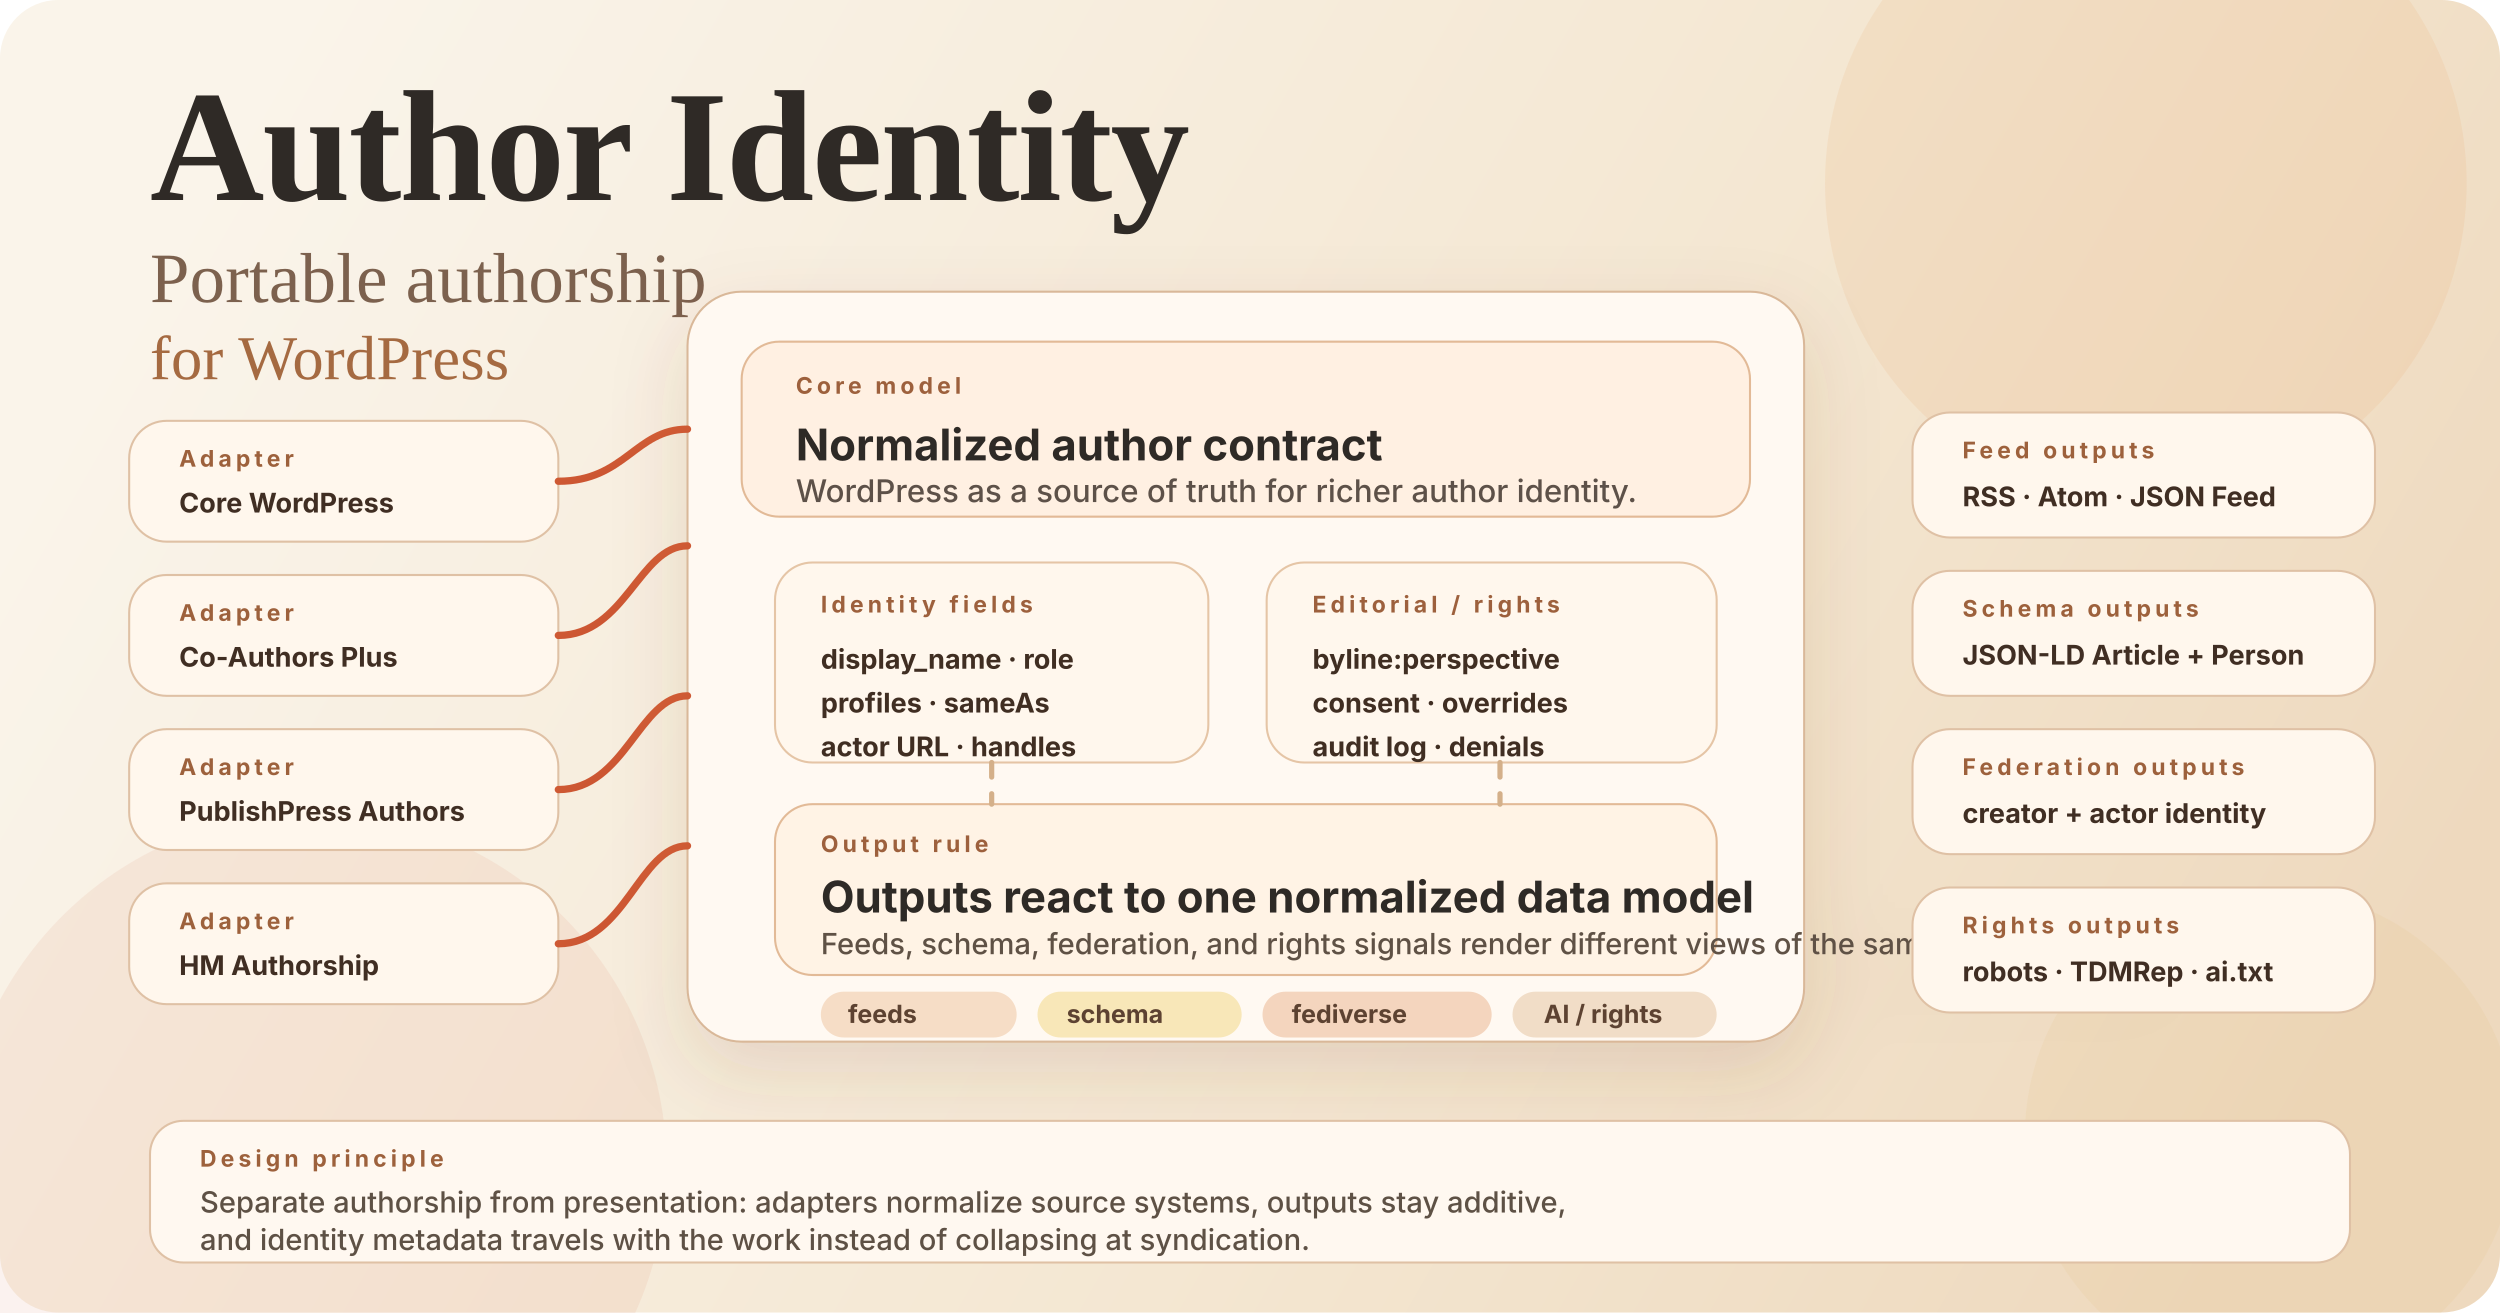
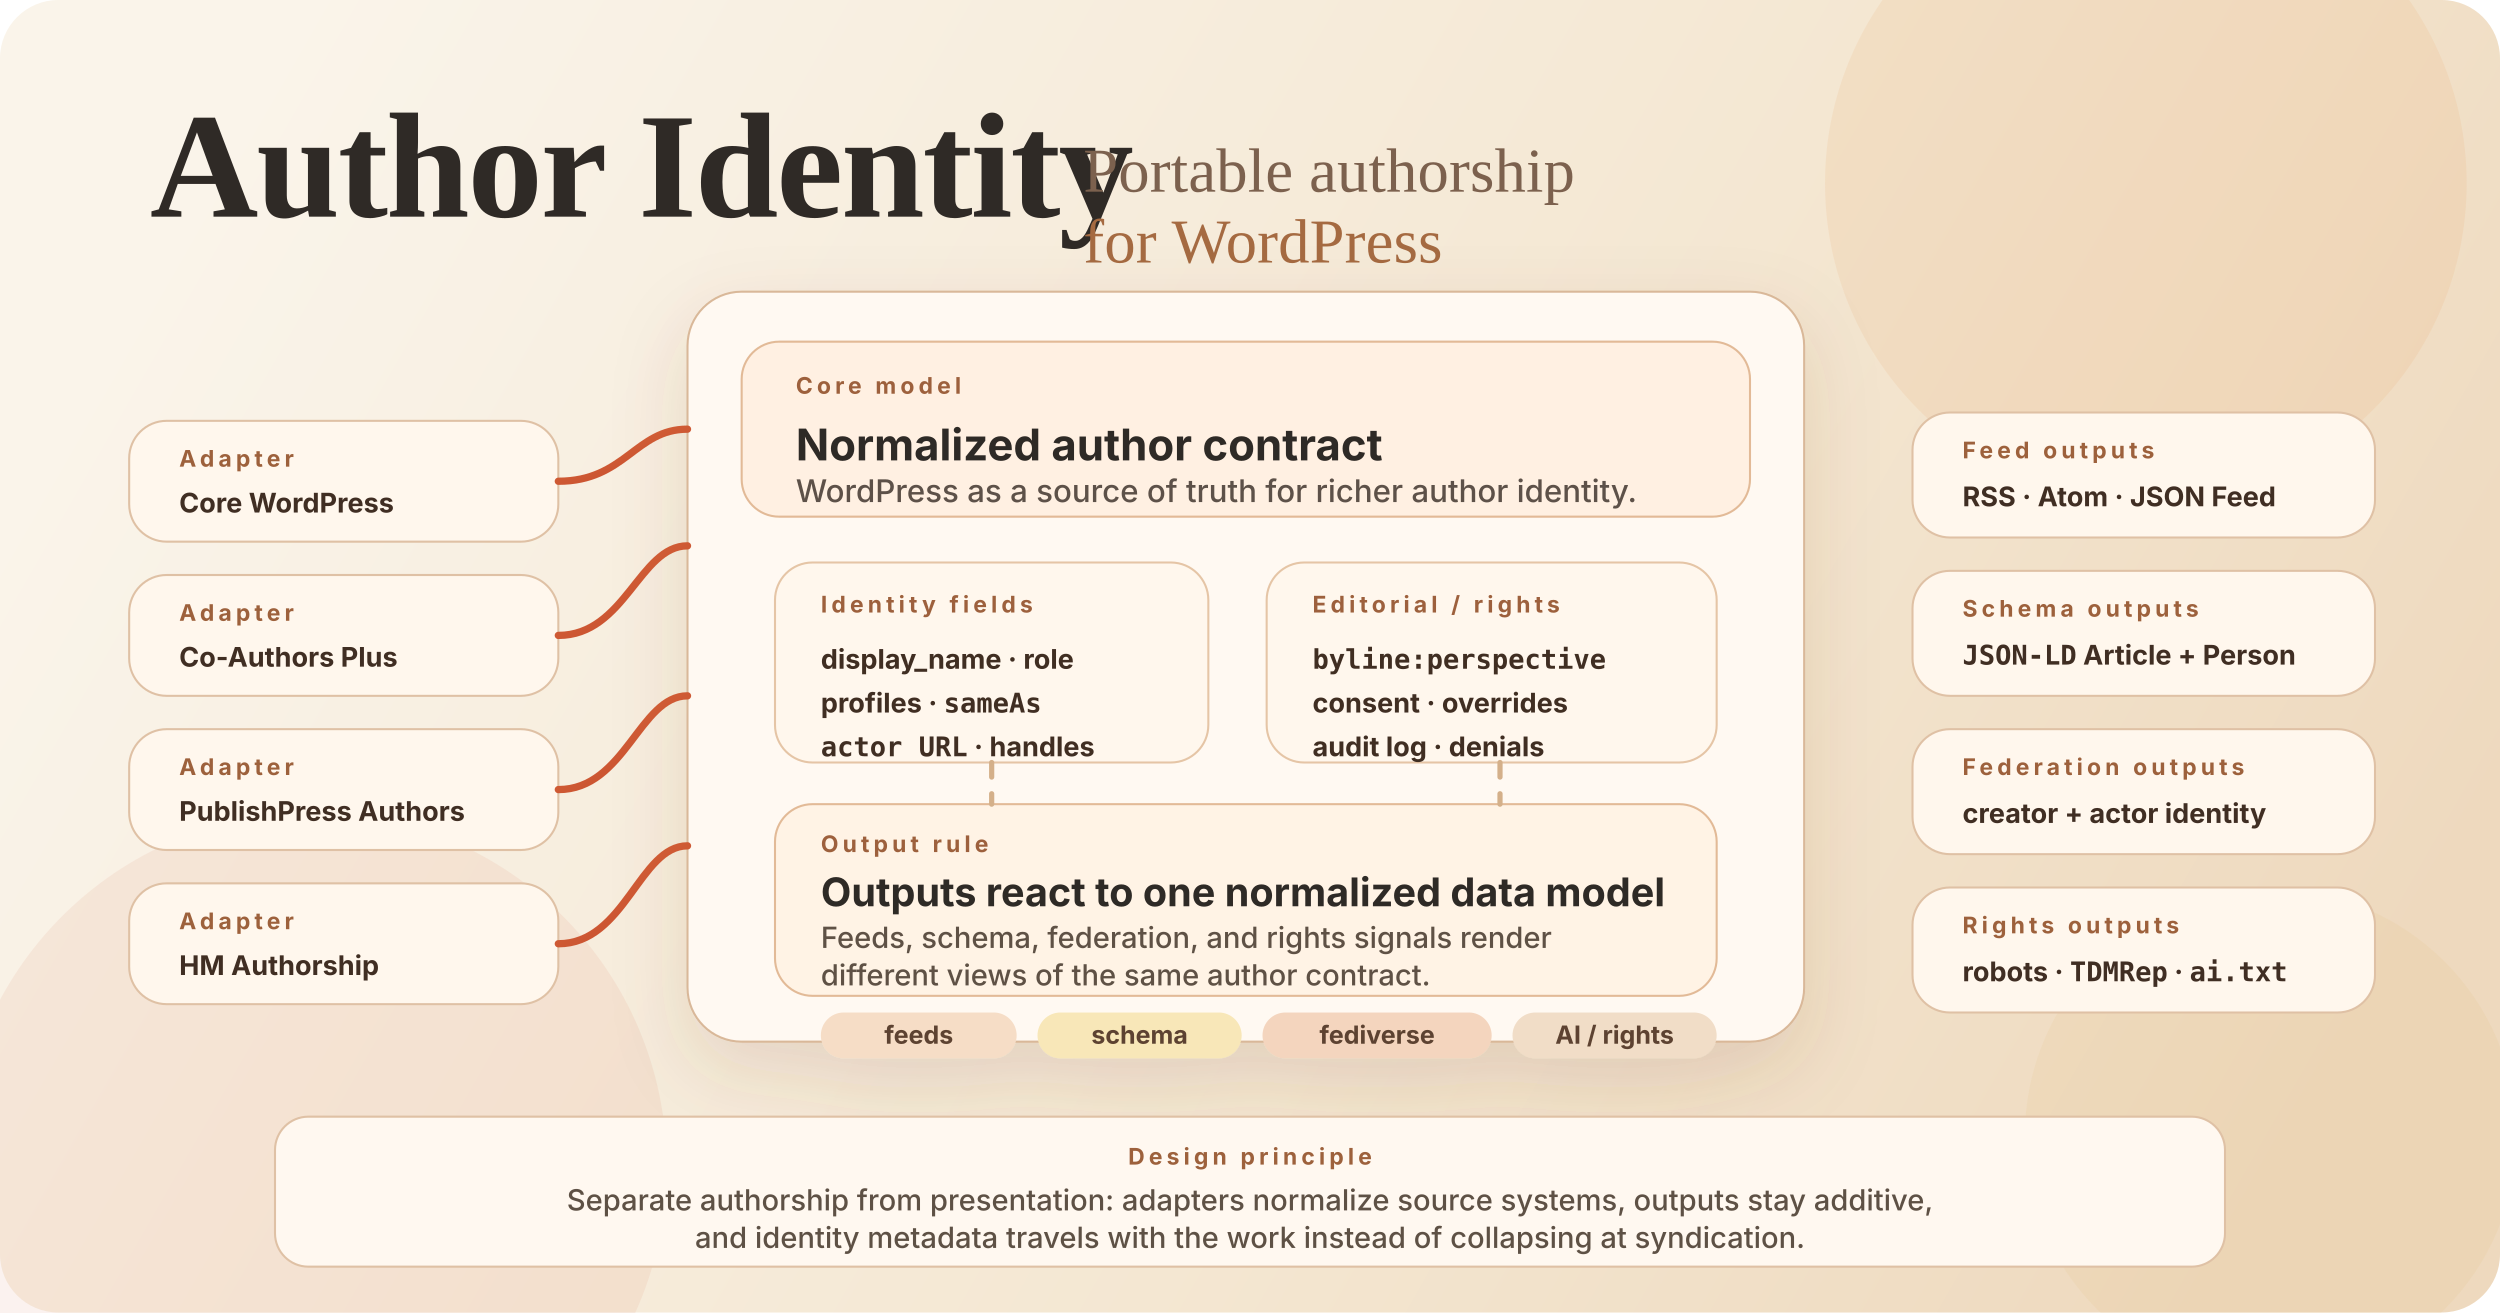
<svg xmlns="http://www.w3.org/2000/svg" width="1200" height="630" viewBox="0 0 1200 630" fill="none" role="img" aria-labelledby="title desc">
  <defs>
    <linearGradient id="bg" x1="120" y1="40" x2="1080" y2="590" gradientUnits="userSpaceOnUse">
      <stop stop-color="#FAF4EA" />
      <stop offset="0.6" stop-color="#F4E7D2" />
      <stop offset="1" stop-color="#EED9BE" />
    </linearGradient>
    <linearGradient id="warmAccent" x1="0" y1="0" x2="1" y2="1">
      <stop stop-color="#D96B3B" />
      <stop offset="1" stop-color="#C3472C" />
    </linearGradient>
    <linearGradient id="goldAccent" x1="0" y1="0" x2="1" y2="1">
      <stop stop-color="#D8A94B" />
      <stop offset="1" stop-color="#C98B2E" />
    </linearGradient>
    <filter id="shadow" x="-20%" y="-20%" width="140%" height="140%">
      <feDropShadow dx="0" dy="14" stdDeviation="18" flood-color="#7F4C27" flood-opacity="0.14" />
    </filter>
    <style>
      .eyebrow{font:700 11px ui-sans-serif,system-ui,-apple-system,BlinkMacSystemFont,"Segoe UI",sans-serif;letter-spacing:.18em;text-transform:uppercase;fill:#9D613C}
-       .hero-title{font:700 76px Baskerville,"Libre Baskerville","Times New Roman",serif;fill:#2F2A26;letter-spacing:-0.9px}
-       .hero-subtitle{font:400 34px Baskerville,"Libre Baskerville","Times New Roman",serif;fill:#7C614E;letter-spacing:0.1px}
+       .hero-title{font:700 72px Baskerville,"Libre Baskerville","Times New Roman",serif;fill:#2F2A26;letter-spacing:-0.9px}
+       .hero-subtitle{font:400 30px Baskerville,"Libre Baskerville","Times New Roman",serif;fill:#7C614E;letter-spacing:0.1px}
      .hero-third{font:400 30px Baskerville,"Libre Baskerville","Times New Roman",serif;fill:#A56A41;letter-spacing:0.1px}
      .title{font:700 21px ui-sans-serif,system-ui,-apple-system,BlinkMacSystemFont,"Segoe UI",sans-serif;fill:#2F2A26}
      .subtitle{font:500 15px ui-sans-serif,system-ui,-apple-system,BlinkMacSystemFont,"Segoe UI",sans-serif;fill:#5D5148}
      .chip{font:700 13px ui-sans-serif,system-ui,-apple-system,BlinkMacSystemFont,"Segoe UI",sans-serif;fill:#402E23}
      .small{font:700 12px ui-sans-serif,system-ui,-apple-system,BlinkMacSystemFont,"Segoe UI",sans-serif;fill:#5D4330}
+       .output-title{font:700 19px ui-sans-serif,system-ui,-apple-system,BlinkMacSystemFont,"Segoe UI",sans-serif;fill:#2F2A26}
      .body{font:500 14px ui-sans-serif,system-ui,-apple-system,BlinkMacSystemFont,"Segoe UI",sans-serif;fill:#5E5145}
+       .code{font-family:ui-monospace,SFMono-Regular,Menlo,Consolas,monospace}
    </style>
  </defs>
  <rect width="1200" height="630" rx="28" fill="url(#bg)" />
  <circle cx="1030" cy="88" r="154" fill="#E79A58" opacity="0.12" />
  <circle cx="150" cy="560" r="170" fill="#D05538" opacity="0.08" />
  <circle cx="1090" cy="545" r="118" fill="#D8A94B" opacity="0.08" />
-   <text x="72" y="96" class="hero-title">Author Identity</text>
-   <text x="72" y="145" class="hero-subtitle">Portable authorship</text>
-   <text x="72" y="182" class="hero-third">for WordPress</text>
+   <text x="72" y="104" class="hero-title">Author Identity</text>
+   <text x="520" y="92" class="hero-subtitle">Portable authorship</text>
+   <text x="520" y="126" class="hero-third">for WordPress</text>
  <g filter="url(#shadow)">
    <rect x="330" y="140" width="536" height="360" rx="26" fill="#FFF9F2" stroke="#D9B899" />
    <rect x="356" y="164" width="484" height="84" rx="18" fill="#FFF0E2" stroke="#E2BA97" />
    <text x="382" y="189" class="eyebrow">Core model</text>
    <text x="382" y="221" class="title">Normalized author contract</text>
    <text x="382" y="241" class="subtitle">WordPress as a source of truth for richer author identity.</text>
    <g>
      <rect x="372" y="270" width="208" height="96" rx="18" fill="#FFF7ED" stroke="#E5C5A6" />
      <text x="394" y="294" class="eyebrow">Identity fields</text>
      <text x="394" y="321" class="chip">display_name · role</text>
-       <text x="394" y="342" class="chip">profiles · sameAs</text>
-       <text x="394" y="363" class="chip">actor URL · handles</text>
+       <text x="394" y="342" class="chip">profiles · <tspan class="code">sameAs</tspan>
+       </text>
+       <text x="394" y="363" class="chip">
+         <tspan class="code">actor URL</tspan> · handles</text>
    </g>
    <g>
      <rect x="608" y="270" width="216" height="96" rx="18" fill="#FFF7ED" stroke="#E5C5A6" />
      <text x="630" y="294" class="eyebrow">Editorial / rights</text>
-       <text x="630" y="321" class="chip">byline:perspective</text>
+       <text x="630" y="321" class="chip">
+         <tspan class="code">byline:perspective</tspan>
+       </text>
      <text x="630" y="342" class="chip">consent · overrides</text>
      <text x="630" y="363" class="chip">audit log · denials</text>
    </g>
    <g>
-       <rect x="372" y="386" width="452" height="82" rx="18" fill="#FFF3E5" stroke="#E2BA97" />
+       <rect x="372" y="386" width="452" height="92" rx="18" fill="#FFF3E5" stroke="#E2BA97" />
      <text x="394" y="409" class="eyebrow">Output rule</text>
-       <text x="394" y="438" class="title">Outputs react to one normalized data model</text>
-       <text x="394" y="458" class="body">Feeds, schema, federation, and rights signals render different views of the same author contract.</text>
+       <text x="394" y="435" class="output-title">Outputs react to one normalized data model</text>
+       <text x="394" y="455" class="body">Feeds, schema, federation, and rights signals render</text>
+       <text x="394" y="473" class="body">different views of the same author contract.</text>
    </g>
-     <g transform="translate(394 476)">
+     <g transform="translate(394 486)">
      <rect width="94" height="22" rx="11" fill="#F6DDC6" />
-       <text x="13" y="15" class="small">feeds</text>
+       <text x="47" y="15" text-anchor="middle" class="small">feeds</text>
    </g>
-     <g transform="translate(498 476)">
+     <g transform="translate(498 486)">
      <rect width="98" height="22" rx="11" fill="#F8E7B8" />
-       <text x="14" y="15" class="small">schema</text>
+       <text x="49" y="15" text-anchor="middle" class="small">schema</text>
    </g>
-     <g transform="translate(606 476)">
+     <g transform="translate(606 486)">
      <rect width="110" height="22" rx="11" fill="#F4D5BE" />
-       <text x="14" y="15" class="small">fediverse</text>
+       <text x="55" y="15" text-anchor="middle" class="small">fediverse</text>
    </g>
-     <g transform="translate(726 476)">
+     <g transform="translate(726 486)">
      <rect width="98" height="22" rx="11" fill="#F1DDC7" />
-       <text x="15" y="15" class="small">AI / rights</text>
+       <text x="49" y="15" text-anchor="middle" class="small">AI / rights</text>
    </g>
  </g>
  <g>
    <rect x="62" y="202" width="206" height="58" rx="18" fill="#FFF7ED" stroke="#DFC1A5" />
    <text x="86" y="224" class="eyebrow">Adapter</text>
    <text x="86" y="246" class="chip">Core WordPress</text>
    <rect x="62" y="276" width="206" height="58" rx="18" fill="#FFF7ED" stroke="#DFC1A5" />
    <text x="86" y="298" class="eyebrow">Adapter</text>
    <text x="86" y="320" class="chip">Co-Authors Plus</text>
    <rect x="62" y="350" width="206" height="58" rx="18" fill="#FFF7ED" stroke="#DFC1A5" />
    <text x="86" y="372" class="eyebrow">Adapter</text>
    <text x="86" y="394" class="chip">PublishPress Authors</text>
    <rect x="62" y="424" width="206" height="58" rx="18" fill="#FFF7ED" stroke="#DFC1A5" />
    <text x="86" y="446" class="eyebrow">Adapter</text>
    <text x="86" y="468" class="chip">HM Authorship</text>
  </g>
  <g>
    <rect x="918" y="198" width="222" height="60" rx="18" fill="#FFF7ED" stroke="#DFC1A5" />
    <text x="942" y="220" class="eyebrow">Feed outputs</text>
    <text x="942" y="243" class="chip">RSS · Atom · JSON Feed</text>
    <rect x="918" y="274" width="222" height="60" rx="18" fill="#FFF7ED" stroke="#DFC1A5" />
    <text x="942" y="296" class="eyebrow">Schema outputs</text>
-     <text x="942" y="319" class="chip">JSON-LD Article + Person</text>
+     <text x="942" y="319" class="chip">
+       <tspan class="code">JSON-LD</tspan> Article + Person</text>
    <rect x="918" y="350" width="222" height="60" rx="18" fill="#FFF7ED" stroke="#DFC1A5" />
    <text x="942" y="372" class="eyebrow">Federation outputs</text>
    <text x="942" y="395" class="chip">creator + actor identity</text>
    <rect x="918" y="426" width="222" height="60" rx="18" fill="#FFF7ED" stroke="#DFC1A5" />
    <text x="942" y="448" class="eyebrow">Rights outputs</text>
-     <text x="942" y="471" class="chip">robots · TDMRep · ai.txt</text>
+     <text x="942" y="471" class="chip">robots · <tspan class="code">TDMRep</tspan> · <tspan class="code">ai.txt</tspan>
+     </text>
  </g>
  <g stroke-linecap="round" stroke-linejoin="round" fill="none">
    <path d="M268 231C300 231 305 206 330 206" stroke="url(#warmAccent)" stroke-width="3.5" />
    <path d="M268 305C300 305 307 262 330 262" stroke="url(#warmAccent)" stroke-width="3.5" />
    <path d="M268 379C300 379 307 334 330 334" stroke="url(#warmAccent)" stroke-width="3.5" />
    <path d="M268 453C300 453 307 406 330 406" stroke="url(#warmAccent)" stroke-width="3.5" />
    <path d="M866 228C892 228 900 228 918 228" stroke="url(#goldAccent)" stroke-width="3.5" />
    <path d="M866 304C892 304 900 304 918 304" stroke="url(#goldAccent)" stroke-width="3.5" />
    <path d="M866 380C892 380 900 380 918 380" stroke="url(#goldAccent)" stroke-width="3.5" />
    <path d="M866 456C892 456 900 456 918 456" stroke="url(#goldAccent)" stroke-width="3.5" />
    <path d="M476 366V386" stroke="#D4B08A" stroke-width="2.5" stroke-dasharray="7 8" />
    <path d="M720 366V386" stroke="#D4B08A" stroke-width="2.5" stroke-dasharray="7 8" />
  </g>
  <g>
-     <rect x="72" y="538" width="1056" height="68" rx="16" fill="#FFF8F0" stroke="#DFC1A5" />
-     <text x="96" y="560" class="eyebrow">Design principle</text>
-     <text x="96" y="582" class="body">Separate authorship from presentation: adapters normalize source systems, outputs stay additive,</text>
-     <text x="96" y="600" class="body">and identity metadata travels with the work instead of collapsing at syndication.</text>
+     <rect x="132" y="536" width="936" height="72" rx="16" fill="#FFF8F0" stroke="#DFC1A5" />
+     <text x="600" y="559" text-anchor="middle" class="eyebrow">Design principle</text>
+     <text x="600" y="581" text-anchor="middle" class="body">Separate authorship from presentation: adapters normalize source systems, outputs stay additive,</text>
+     <text x="600" y="599" text-anchor="middle" class="body">and identity metadata travels with the work instead of collapsing at syndication.</text>
  </g>
</svg>
